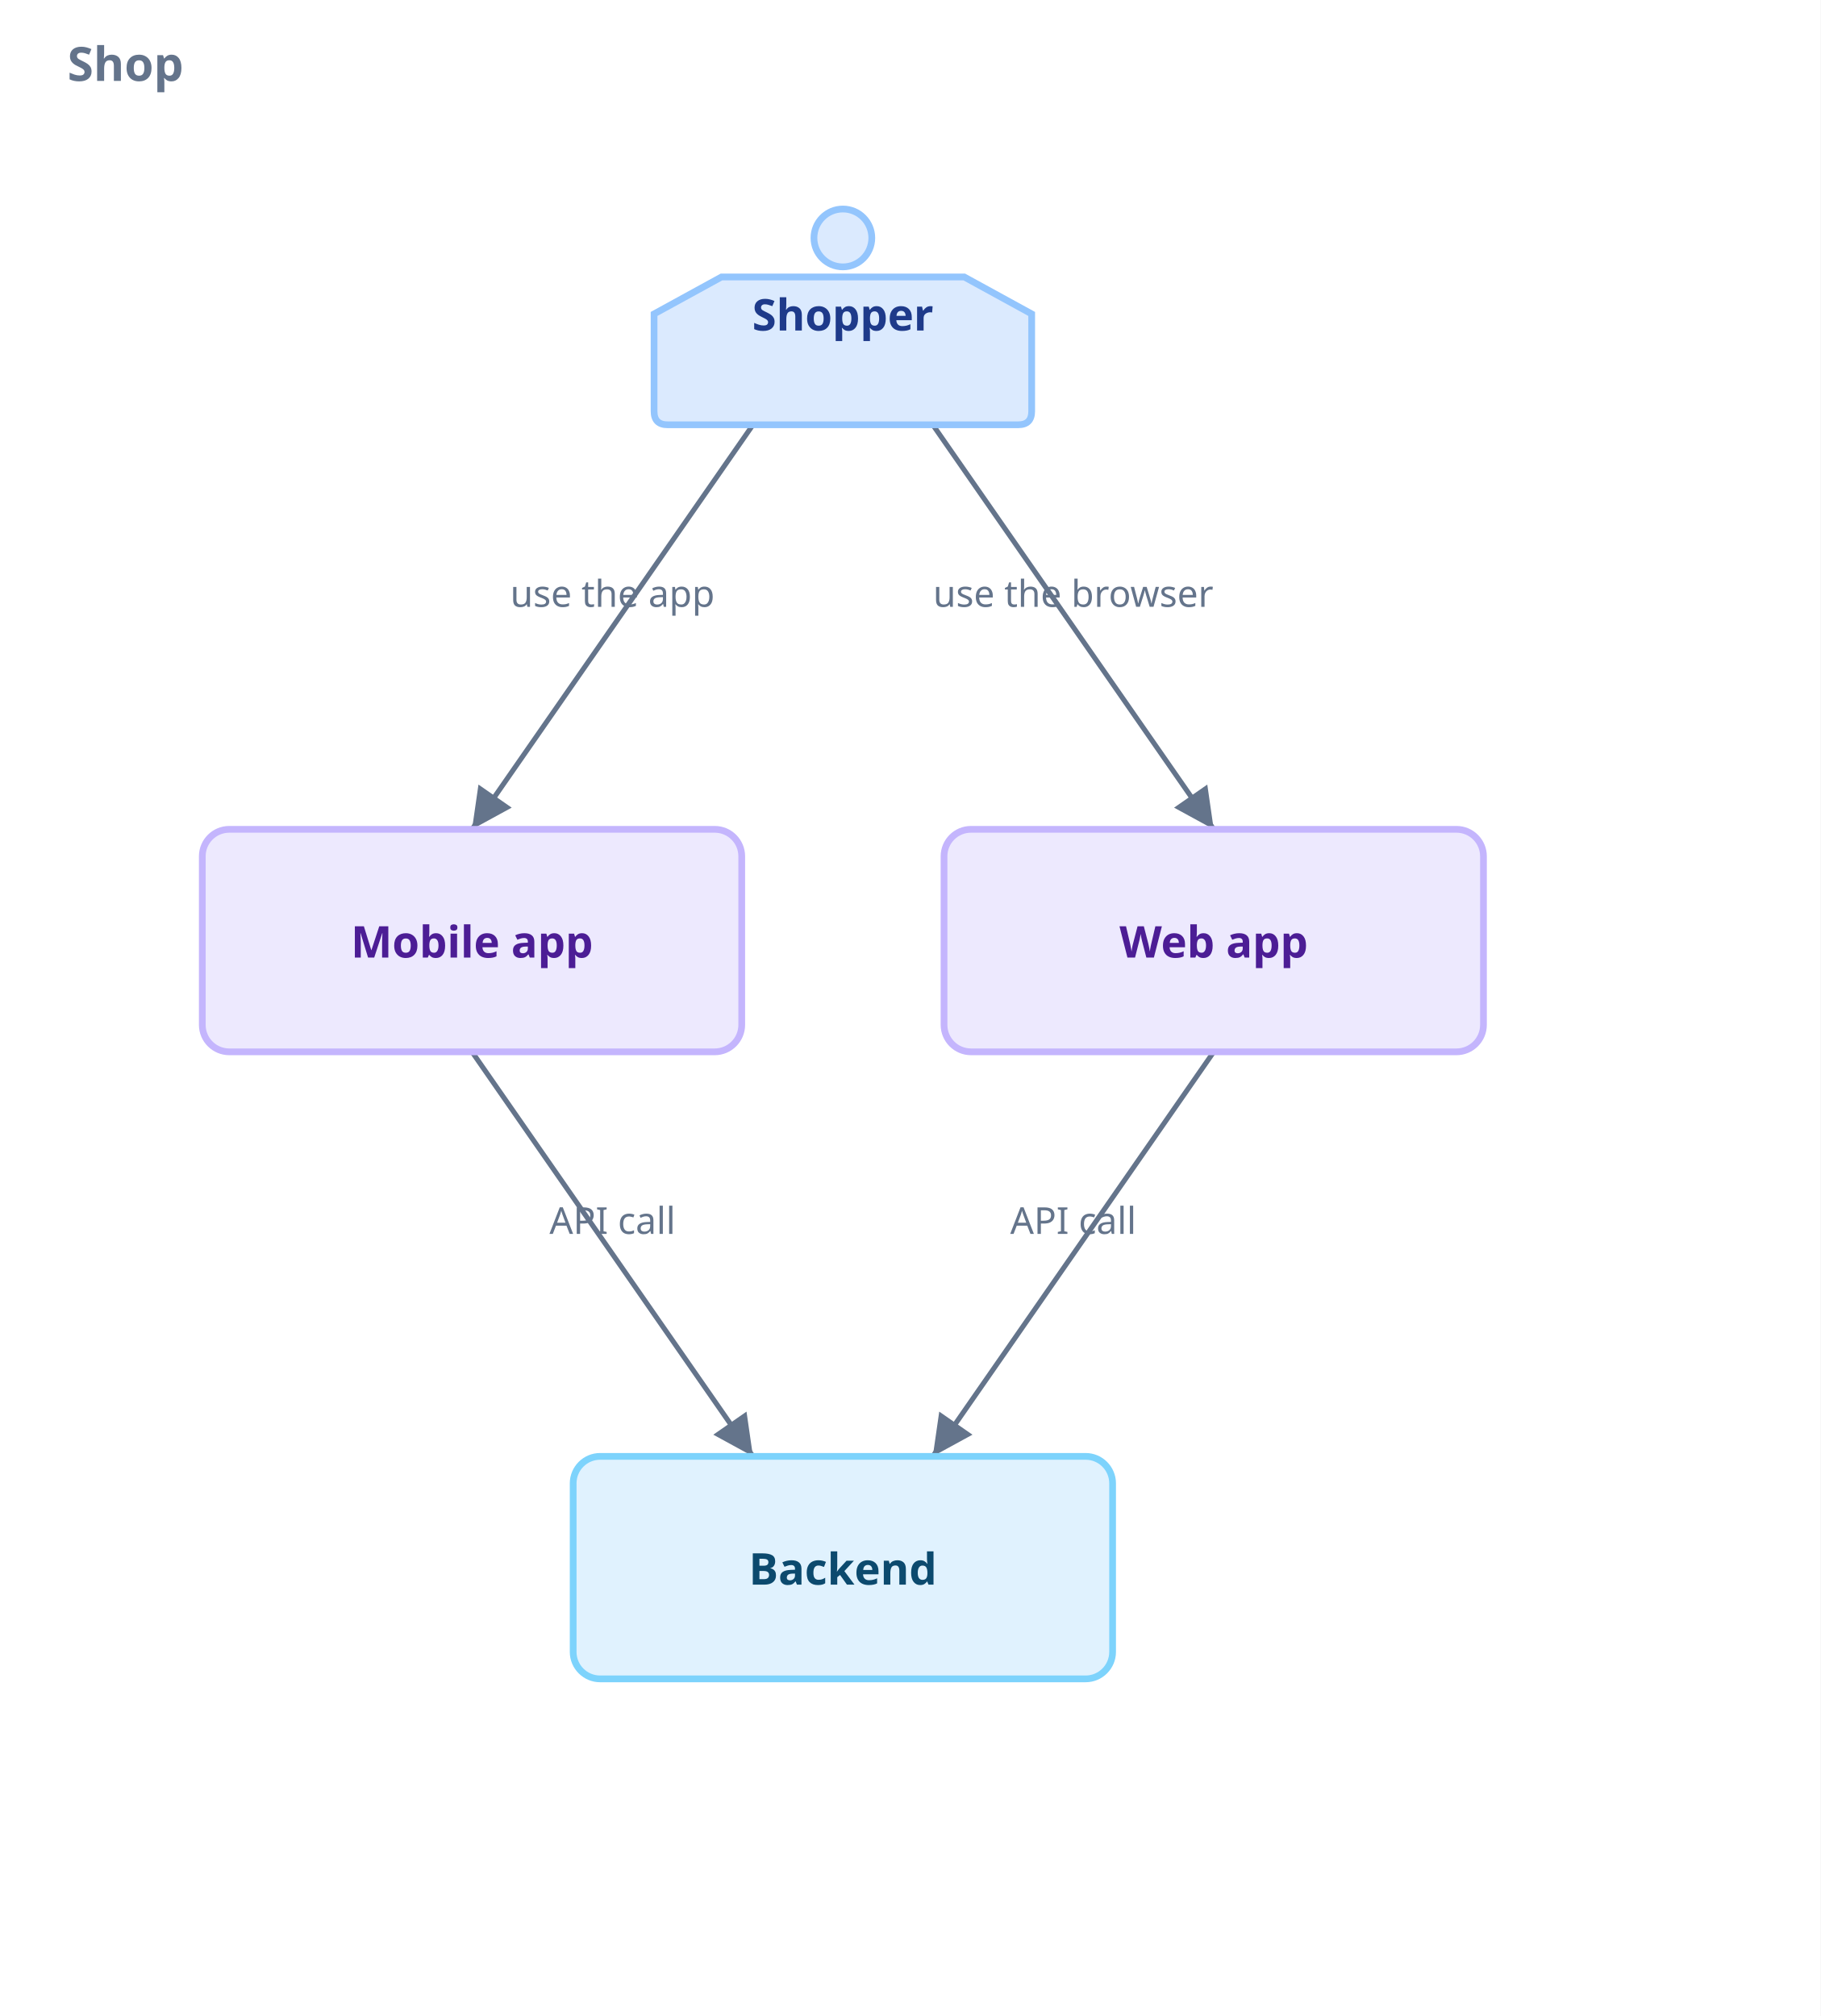
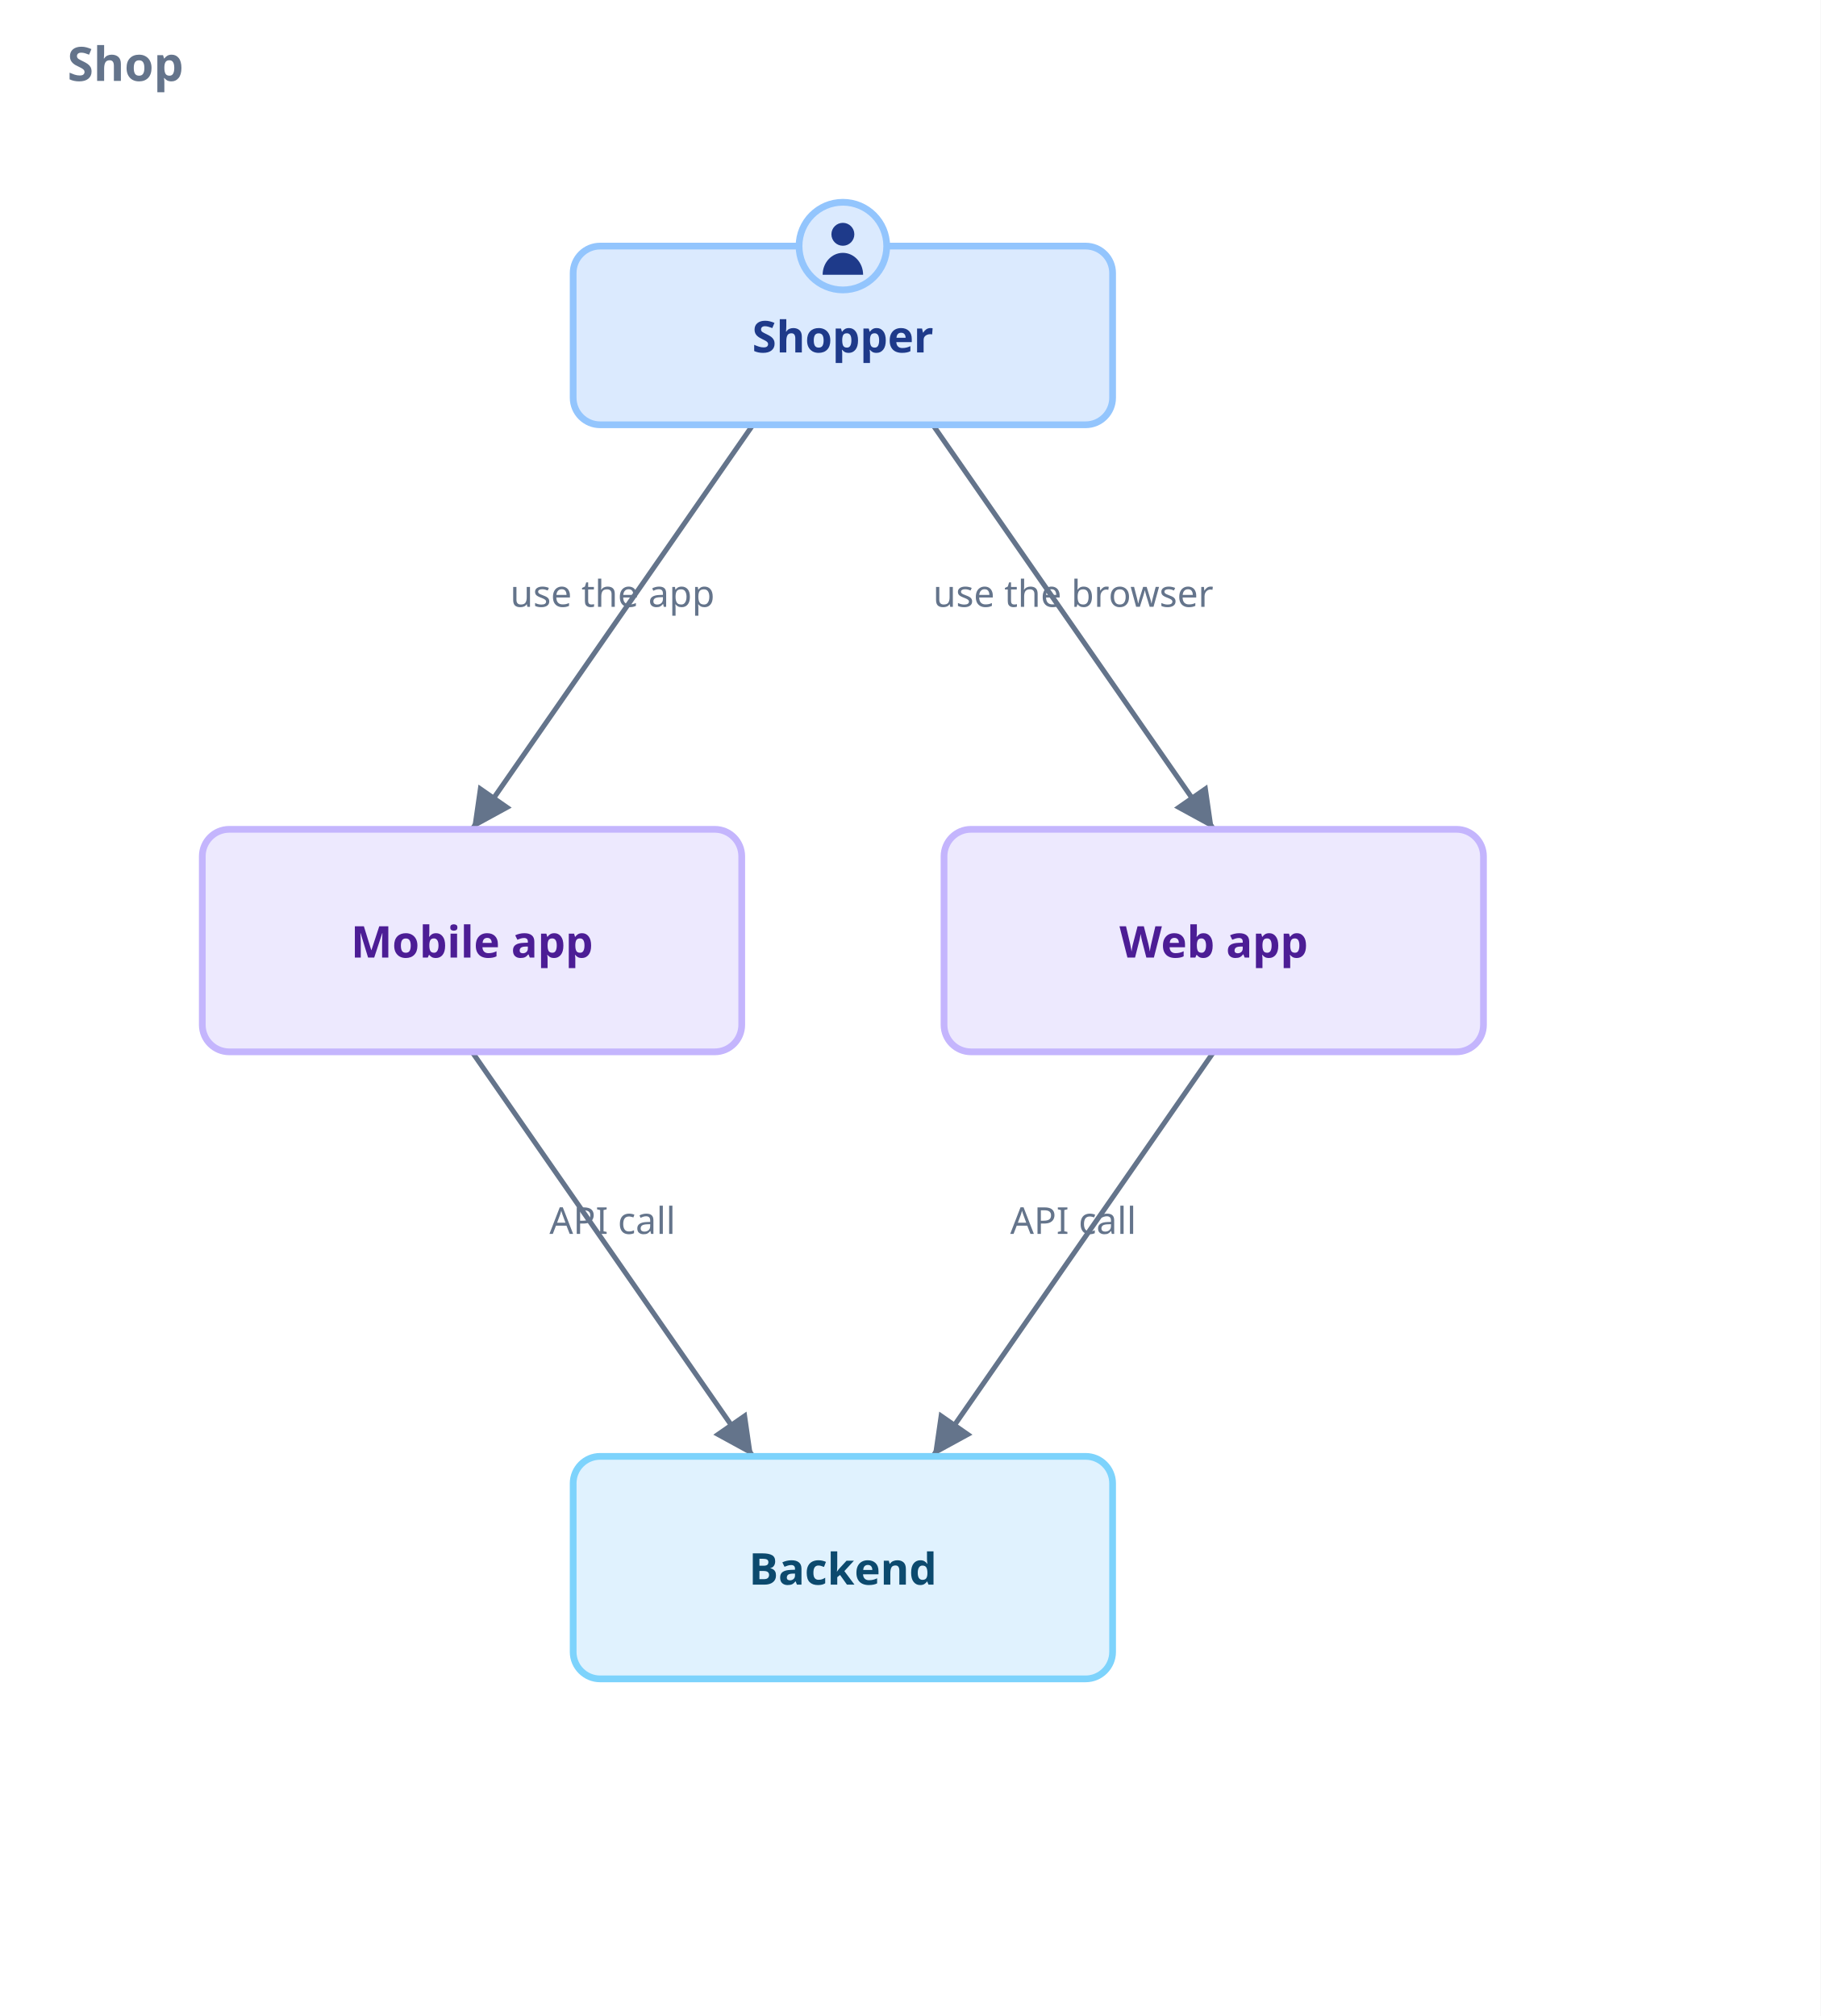
<svg xmlns="http://www.w3.org/2000/svg" viewBox="0 0 540 598" width="540" height="598">
  <defs>
    <marker id="arrow-default" viewBox="0 0 10 10" refX="10" refY="5" markerWidth="8" markerHeight="8" orient="auto-start-reverse">
      <path d="M 0 0 L 10 5 L 0 10 z" fill="#64748B" />
    </marker>
  </defs>
  <rect width="540" height="598" fill="#FFFFFF" rx="0" />
  <text x="20" y="24" fill="#64748B" font-size="14px" font-family="sans-serif" font-weight="bold">Shop</text>
  <g class="edges">
    <g data-edge-from="Customer" data-edge-to="MobileApp" data-edge-kind="sync" data-edge-canonical-id="Customer-&gt;MobileApp" data-edge-label="use the app" class="krs-edge krs-edge--interactive">
      <line x1="223.333" y1="126" x2="140" y2="246" stroke="transparent" stroke-width="14" stroke-linecap="butt" class="krs-edge__hitline" />
      <line x1="223.333" y1="126" x2="140" y2="246" stroke="#64748B" stroke-width="1.5" marker-end="url(#arrow-default)" />
      <text x="181.667" y="180" text-anchor="middle" fill="#64748B" font-size="11px" font-family="sans-serif">use the app</text>
    </g>
    <g data-edge-from="Customer" data-edge-to="WebApp" data-edge-kind="sync" data-edge-canonical-id="Customer-&gt;WebApp" data-edge-label="use the browser" class="krs-edge krs-edge--interactive">
      <line x1="276.667" y1="126" x2="360" y2="246" stroke="transparent" stroke-width="14" stroke-linecap="butt" class="krs-edge__hitline" />
      <line x1="276.667" y1="126" x2="360" y2="246" stroke="#64748B" stroke-width="1.5" marker-end="url(#arrow-default)" />
      <text x="318.333" y="180" text-anchor="middle" fill="#64748B" font-size="11px" font-family="sans-serif">use the browser</text>
    </g>
    <g data-edge-from="MobileApp" data-edge-to="Backend" data-edge-kind="sync" data-edge-canonical-id="MobileApp-&gt;Backend" data-edge-label="API call" class="krs-edge krs-edge--interactive">
      <line x1="140" y1="312" x2="223.333" y2="432" stroke="transparent" stroke-width="14" stroke-linecap="butt" class="krs-edge__hitline" />
      <line x1="140" y1="312" x2="223.333" y2="432" stroke="#64748B" stroke-width="1.5" marker-end="url(#arrow-default)" />
      <text x="181.667" y="366" text-anchor="middle" fill="#64748B" font-size="11px" font-family="sans-serif">API call</text>
    </g>
    <g data-edge-from="WebApp" data-edge-to="Backend" data-edge-kind="sync" data-edge-canonical-id="WebApp-&gt;Backend" data-edge-label="API call" class="krs-edge krs-edge--interactive">
      <line x1="360" y1="312" x2="276.667" y2="432" stroke="transparent" stroke-width="14" stroke-linecap="butt" class="krs-edge__hitline" />
      <line x1="360" y1="312" x2="276.667" y2="432" stroke="#64748B" stroke-width="1.5" marker-end="url(#arrow-default)" />
      <text x="318.333" y="366" text-anchor="middle" fill="#64748B" font-size="11px" font-family="sans-serif">API call</text>
    </g>
  </g>
  <g class="nodes">
    <g data-node-id="Customer" data-node-kind="user" data-has-children="false" data-has-description="false">
-       <circle cx="250" cy="70.58" r="8.58" fill="#DBEAFE" stroke="#93C5FD" stroke-width="2" />
-       <path d="M214 82.16 L286 82.16 L306 93.12 L306 122 Q306 126 302 126 L198 126 Q194 126 194 122 L194 93.12 Z" fill="#DBEAFE" stroke="#93C5FD" stroke-width="2" />
-       <text x="250" y="93" text-anchor="middle" dominant-baseline="central" fill="#1E3A8A" font-size="13px" font-weight="bold" font-family="sans-serif">Shopper</text>
+       <rect x="170" y="73" width="160" height="53" rx="8" ry="8" fill="#DBEAFE" stroke="#93C5FD" stroke-width="2" />
+       <circle cx="250" cy="73" r="13" fill="#DBEAFE" stroke="#93C5FD" stroke-width="2" />
+       <circle cx="250" cy="69.5" r="3.4" fill="#1E3A8A" />
+       <path d="M244 81.5 a6 6.5 0 0 1 12 0 Z" fill="#1E3A8A" />
+       <text x="250" y="99.5" text-anchor="middle" dominant-baseline="central" fill="#1E3A8A" font-size="13px" font-weight="bold" font-family="sans-serif">Shopper</text>
    </g>
    <g data-node-id="MobileApp" data-node-kind="client" data-has-children="false" data-has-description="false">
      <rect x="60" y="246" width="160" height="66" rx="8" ry="8" fill="#EDE9FE" stroke="#C4B5FD" stroke-width="2" />
      <text x="140" y="279" text-anchor="middle" dominant-baseline="central" fill="#4C1D95" font-size="13px" font-weight="bold" font-family="sans-serif">Mobile app</text>
    </g>
    <g data-node-id="WebApp" data-node-kind="client" data-has-children="false" data-has-description="false">
      <rect x="280" y="246" width="160" height="66" rx="8" ry="8" fill="#EDE9FE" stroke="#C4B5FD" stroke-width="2" />
      <text x="360" y="279" text-anchor="middle" dominant-baseline="central" fill="#4C1D95" font-size="13px" font-weight="bold" font-family="sans-serif">Web app</text>
    </g>
    <g data-node-id="Backend" data-node-kind="service" data-has-children="true" data-has-description="false" style="cursor: pointer">
      <rect x="170" y="432" width="160" height="66" rx="8" ry="8" fill="#E0F2FE" stroke="#7DD3FC" stroke-width="2" />
      <text x="250" y="465" text-anchor="middle" dominant-baseline="central" fill="#0C4A6E" font-size="13px" font-weight="bold" font-family="sans-serif">Backend</text>
    </g>
  </g>
</svg>
